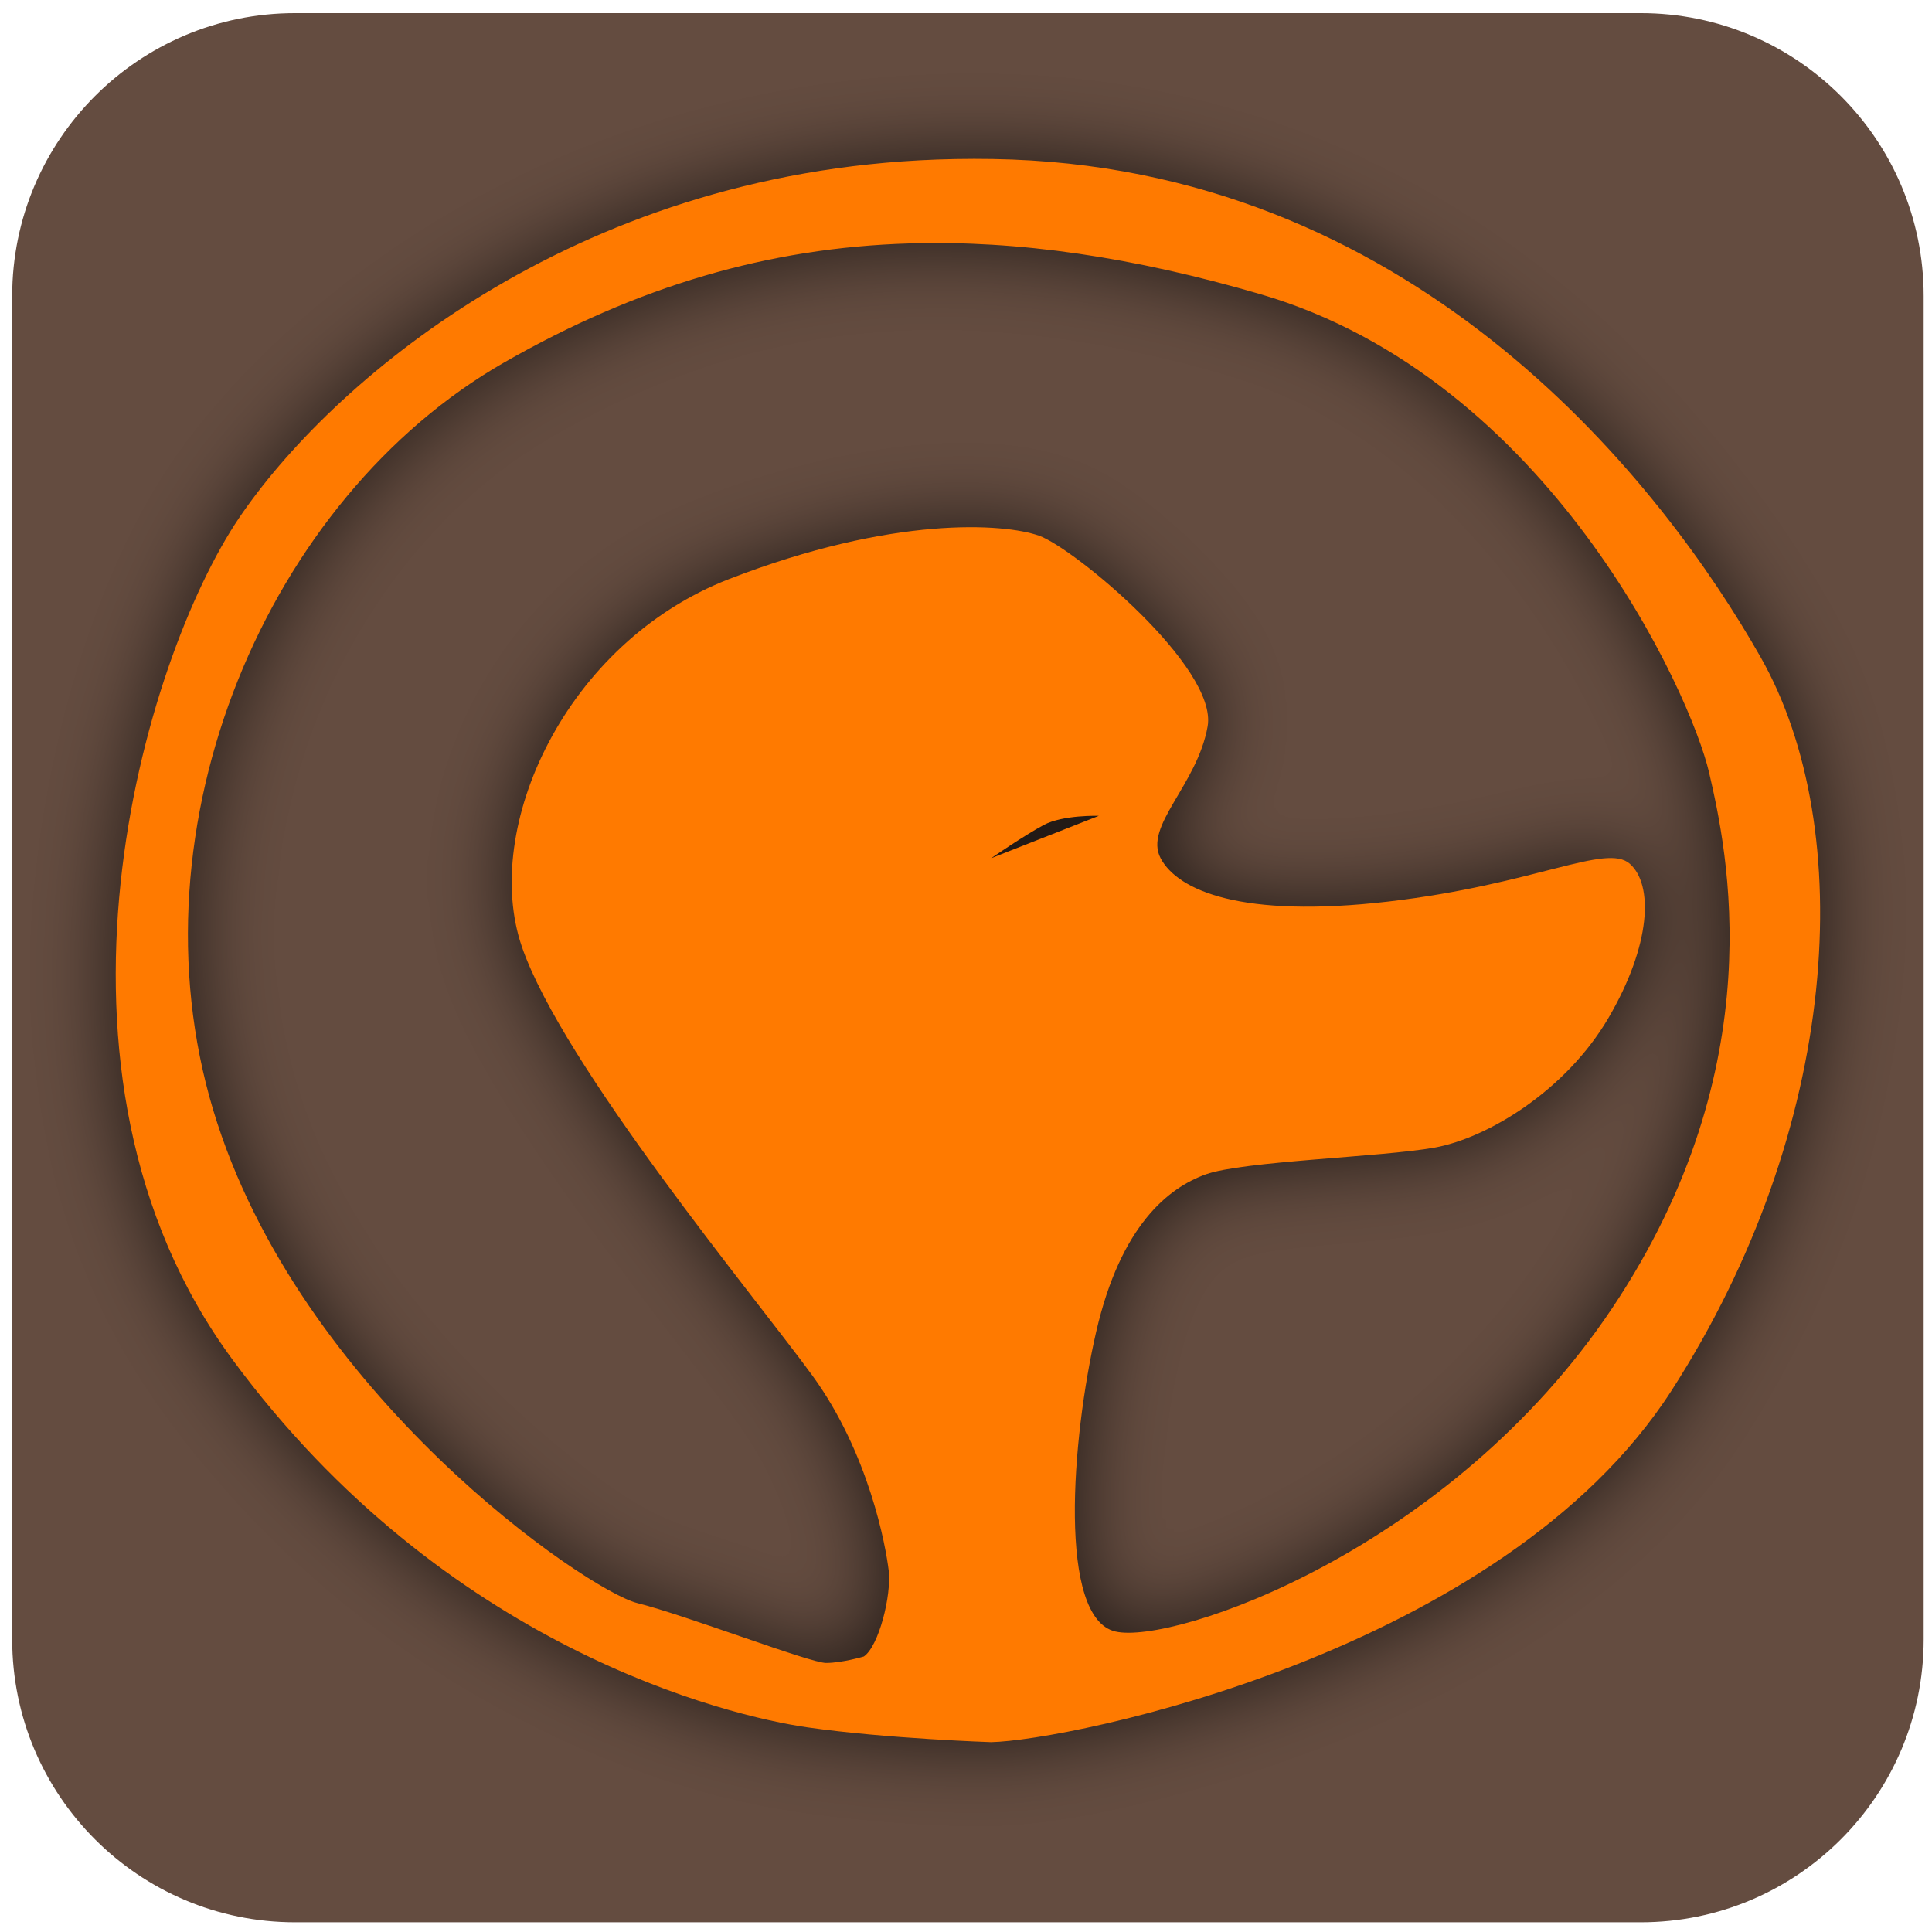
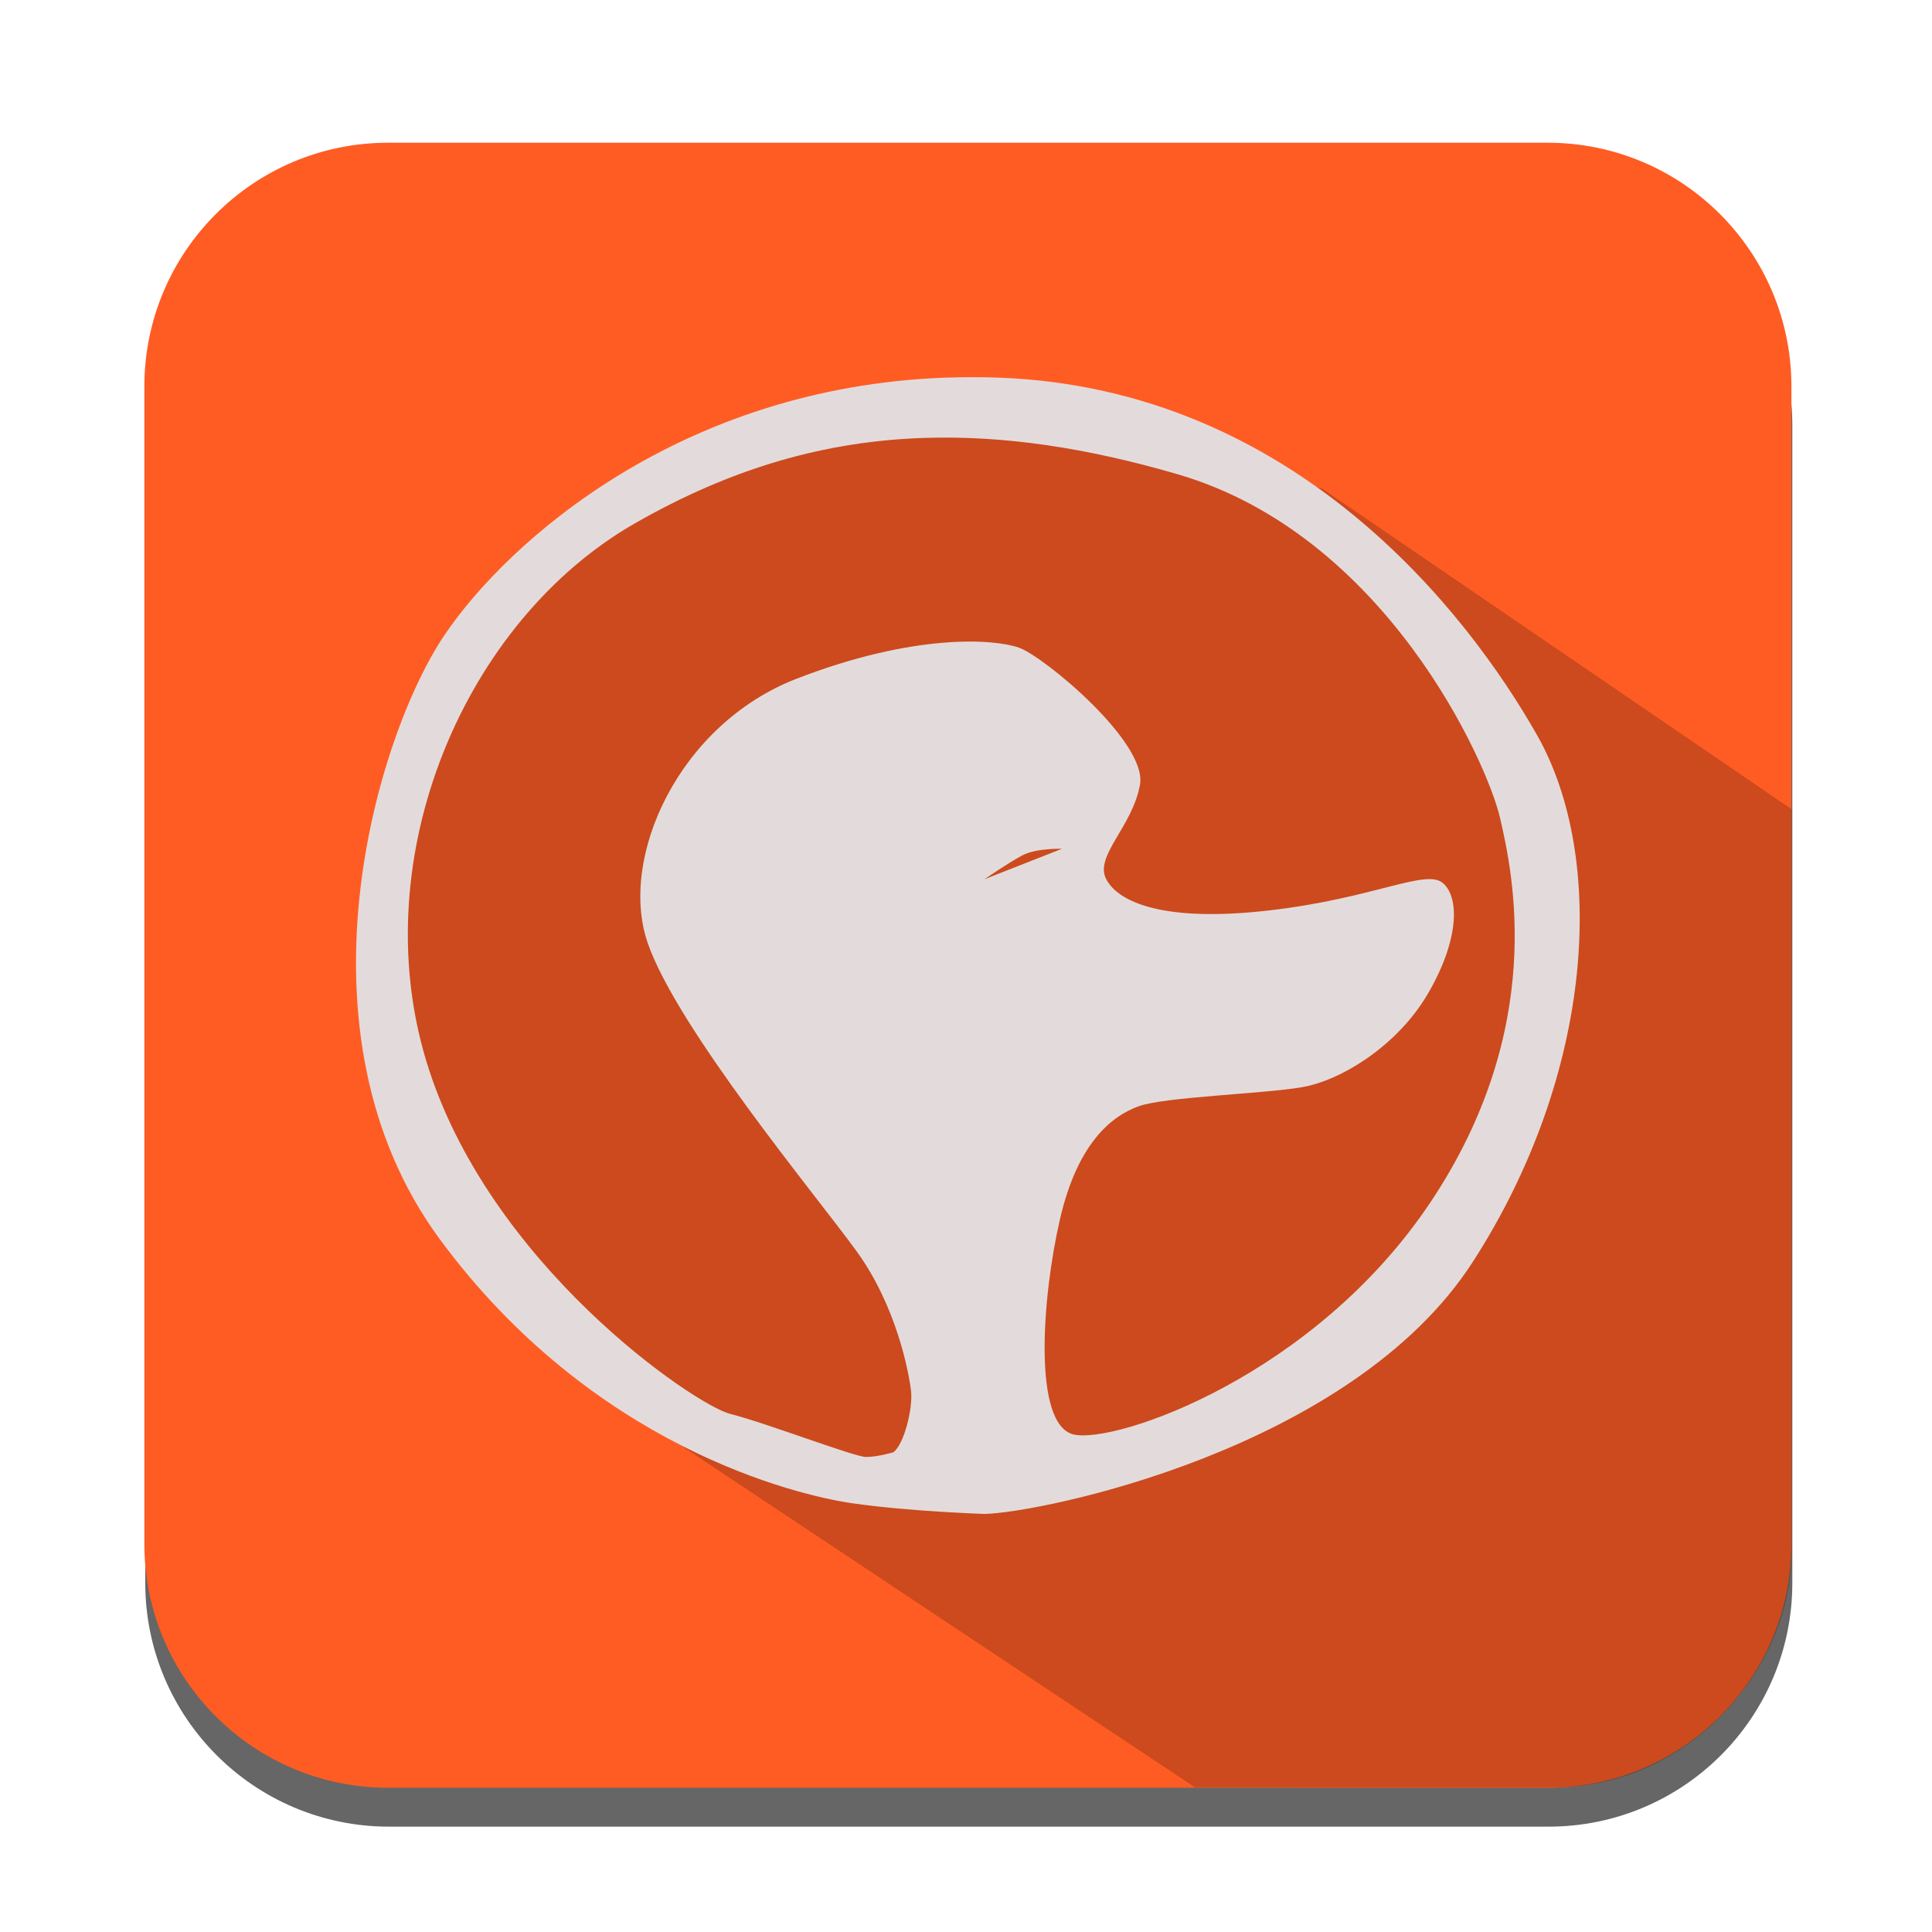
<svg xmlns="http://www.w3.org/2000/svg" width="64px" height="64px" id="svg2985" version="1.1">
-   <defs id="defs2987">
-     <filter id="filter3864">
-       <feGaussianBlur stdDeviation="1.481" id="feGaussianBlur3866" />
-     </filter>
-   </defs>
+   <defs id="defs2987" />
+   <g id="layer3" style="display:inline">
+     <rect style="fill:#666666;fill-opacity:1;stroke:none;display:inline" id="rect3872-3" width="54.561" height="54.494" x="4.812" y="6.016" ry="8.075" />
+   </g>
  <g id="layer2" style="display:inline">
-     <rect style="fill:#644c40;fill-opacity:1;stroke:none" id="rect3872" width="63.32" height="63.243" x="0.404" y="0.435" ry="9.371" />
+     <rect style="fill:#ff5c24;fill-opacity:1;stroke:none" id="rect3872" width="54.561" height="54.494" x="4.782" y="4.728" ry="8.075" />
  </g>
-   <g id="g3836" style="display:inline">
-     <path id="path3838" d="M 30.36,2.712 C 17.11,3.193 8.42,10.892 5.218,15.632 c -3.416,5.056 -7.884,19.938 -0.232,30.323 7.652,10.384 17.855,12.842 20.724,13.252 2.869,0.41 6.609,0.531 6.609,0.531 2.767,-0.051 18.413,-3.192 24.511,-12.654 6.097,-9.462 6.74,-20.237 3.222,-26.437 C 56.533,14.447 47.857,3.276 33.083,2.712 c -0.923,-0.035 -1.84,-0.032 -2.723,0 z M 29.363,5.734 c 3.945,-0.121 8.096,0.497 12.654,1.827 10.419,3.04 15.525,14.436 16.174,17.237 0.649,2.801 2.354,10.551 -3.487,19.296 -5.841,8.745 -15.818,12.136 -17.901,11.657 -2.084,-0.478 -1.586,-6.934 -0.697,-10.794 0.888,-3.86 2.62,-5.201 3.952,-5.679 1.332,-0.478 6.324,-0.622 8.237,-0.963 1.913,-0.342 4.74,-2.053 6.277,-4.683 1.537,-2.63 1.618,-4.795 0.764,-5.546 -0.854,-0.752 -3.407,0.747 -8.702,1.362 -5.295,0.615 -7.589,-0.4 -8.203,-1.561 -0.615,-1.161 1.318,-2.631 1.694,-4.749 0.376,-2.118 -4.814,-6.431 -6.078,-6.875 -1.264,-0.444 -5.25,-0.728 -11.159,1.561 -5.91,2.289 -8.942,8.982 -7.473,13.252 1.469,4.27 8.412,12.634 10.462,15.444 2.05,2.81 2.654,6.17 2.757,7.041 0.102,0.871 -0.35,2.713 -0.897,3.089 0,0 -0.781,0.232 -1.362,0.232 -0.581,0 -5.032,-1.715 -6.809,-2.159 C 17.789,54.278 7.362,47.202 4.288,36.954 1.214,26.706 6.243,14.904 14.783,10.019 19.587,7.271 24.291,5.89 29.363,5.734 z m 6.842,20.625 -3.886,1.528 c 0,0 1.193,-0.82 1.893,-1.196 0.7,-0.376 1.993,-0.332 1.993,-0.332 z" style="opacity:0.7;fill:#000000;fill-opacity:1;stroke:none;filter:url(#filter3864)" transform="matrix(0.9193231,0,0,0.9193231,3.118692,2.791997)" />
+   <g id="g3836" style="opacity:0.2;display:inline">
+     <path style="fill:#000000;stroke:none" d="m 21.786,47.37 17.796,11.837 c 0,0 7.494,-5.81e-4 11.929,-5.81e-4 4.435,0 7.84,-3.938 7.84,-7.785 0,-3.846 0,-24.613 0,-24.613 l -15.546,-10.619 -6.663,-1.77 -7.391,-0.625 -6.975,1.77 -6.507,4.216 -2.759,4.685 -0.781,7.704 1.978,6.767 6.246,6.923 z" id="path3810" />
  </g>
  <g id="layer1" style="display:inline">
-     <path style="fill:#ff7a00;fill-opacity:1;stroke:none" d="M 31.029,5.285 C 18.848,5.728 10.86,12.805 7.916,17.163 4.775,21.81 0.668,35.492 7.702,45.039 c 7.034,9.547 16.415,11.806 19.052,12.183 2.638,0.377 6.076,0.489 6.076,0.489 C 35.374,57.663 49.758,54.776 55.364,46.077 60.969,37.378 61.56,27.473 58.325,21.773 55.091,16.073 47.115,5.804 33.533,5.285 c -0.849,-0.032 -1.692,-0.029 -2.504,0 z M 30.113,8.064 c 3.627,-0.111 7.443,0.457 11.633,1.679 9.578,2.795 14.273,13.271 14.869,15.846 0.597,2.575 2.164,9.7 -3.206,17.74 -5.37,8.039 -14.542,11.157 -16.457,10.717 -1.916,-0.44 -1.458,-6.375 -0.641,-9.923 0.816,-3.549 2.409,-4.781 3.633,-5.221 1.225,-0.44 5.814,-0.571 7.572,-0.885 1.759,-0.314 4.358,-1.887 5.771,-4.305 1.413,-2.418 1.487,-4.408 0.702,-5.099 -0.785,-0.691 -3.132,0.687 -8,1.252 -4.868,0.565 -6.976,-0.367 -7.542,-1.435 -0.565,-1.068 1.212,-2.419 1.557,-4.366 0.345,-1.947 -4.426,-5.912 -5.587,-6.32 -1.162,-0.408 -4.826,-0.669 -10.259,1.435 -5.433,2.104 -8.22,8.257 -6.87,12.183 1.35,3.925 7.734,11.615 9.618,14.198 1.884,2.583 2.44,5.672 2.534,6.473 0.094,0.801 -0.322,2.494 -0.824,2.84 0,0 -0.718,0.214 -1.252,0.214 -0.534,0 -4.626,-1.576 -6.259,-1.985 C 19.473,52.691 9.887,46.186 7.061,36.765 4.234,27.344 8.858,16.493 16.709,12.003 21.125,9.477 25.45,8.206 30.113,8.064 z m 6.29,18.961 -3.572,1.405 c 0,0 1.097,-0.754 1.74,-1.099 0.644,-0.345 1.832,-0.305 1.832,-0.305 z" id="path3060" />
+     <path style="fill:#e3dbdb;fill-opacity:1;stroke:none" d="m 31.319,12.51 c -8.746,0.318 -14.481,5.399 -16.595,8.528 -2.255,3.337 -5.204,13.16 -0.153,20.015 5.051,6.854 11.785,8.476 13.679,8.747 1.894,0.271 4.362,0.351 4.362,0.351 1.826,-0.034 12.154,-2.107 16.178,-8.352 4.025,-6.245 4.449,-13.357 2.126,-17.45 -2.322,-4.092 -8.049,-11.466 -17.8,-11.838 -0.609,-0.023 -1.215,-0.021 -1.798,0 z M 30.661,14.505 c 2.604,-0.08 5.344,0.328 8.352,1.206 6.877,2.007 10.247,9.529 10.676,11.377 0.428,1.849 1.554,6.965 -2.302,12.737 -3.856,5.772 -10.44,8.01 -11.816,7.695 -1.375,-0.316 -1.047,-4.577 -0.46,-7.125 0.586,-2.548 1.729,-3.433 2.609,-3.749 0.879,-0.316 4.174,-0.41 5.437,-0.636 1.263,-0.225 3.129,-1.355 4.143,-3.091 1.015,-1.736 1.068,-3.165 0.504,-3.661 -0.564,-0.496 -2.249,0.493 -5.743,0.899 -3.495,0.406 -5.009,-0.264 -5.415,-1.03 -0.406,-0.767 0.87,-1.737 1.118,-3.135 0.248,-1.398 -3.177,-4.245 -4.012,-4.538 -0.834,-0.293 -3.465,-0.48 -7.366,1.03 -3.901,1.511 -5.902,5.928 -4.932,8.747 0.97,2.818 5.553,8.339 6.905,10.194 1.353,1.854 1.752,4.072 1.82,4.647 0.068,0.575 -0.231,1.791 -0.592,2.039 0,0 -0.515,0.153 -0.899,0.153 -0.383,0 -3.322,-1.132 -4.494,-1.425 C 23.022,46.546 16.14,41.876 14.11,35.111 12.081,28.347 15.401,20.557 21.038,17.333 24.208,15.519 27.314,14.607 30.661,14.505 z m 4.516,13.613 -2.565,1.008 c 0,0 0.787,-0.541 1.25,-0.789 0.462,-0.248 1.315,-0.219 1.315,-0.219 z" id="path3060" />
  </g>
</svg>
